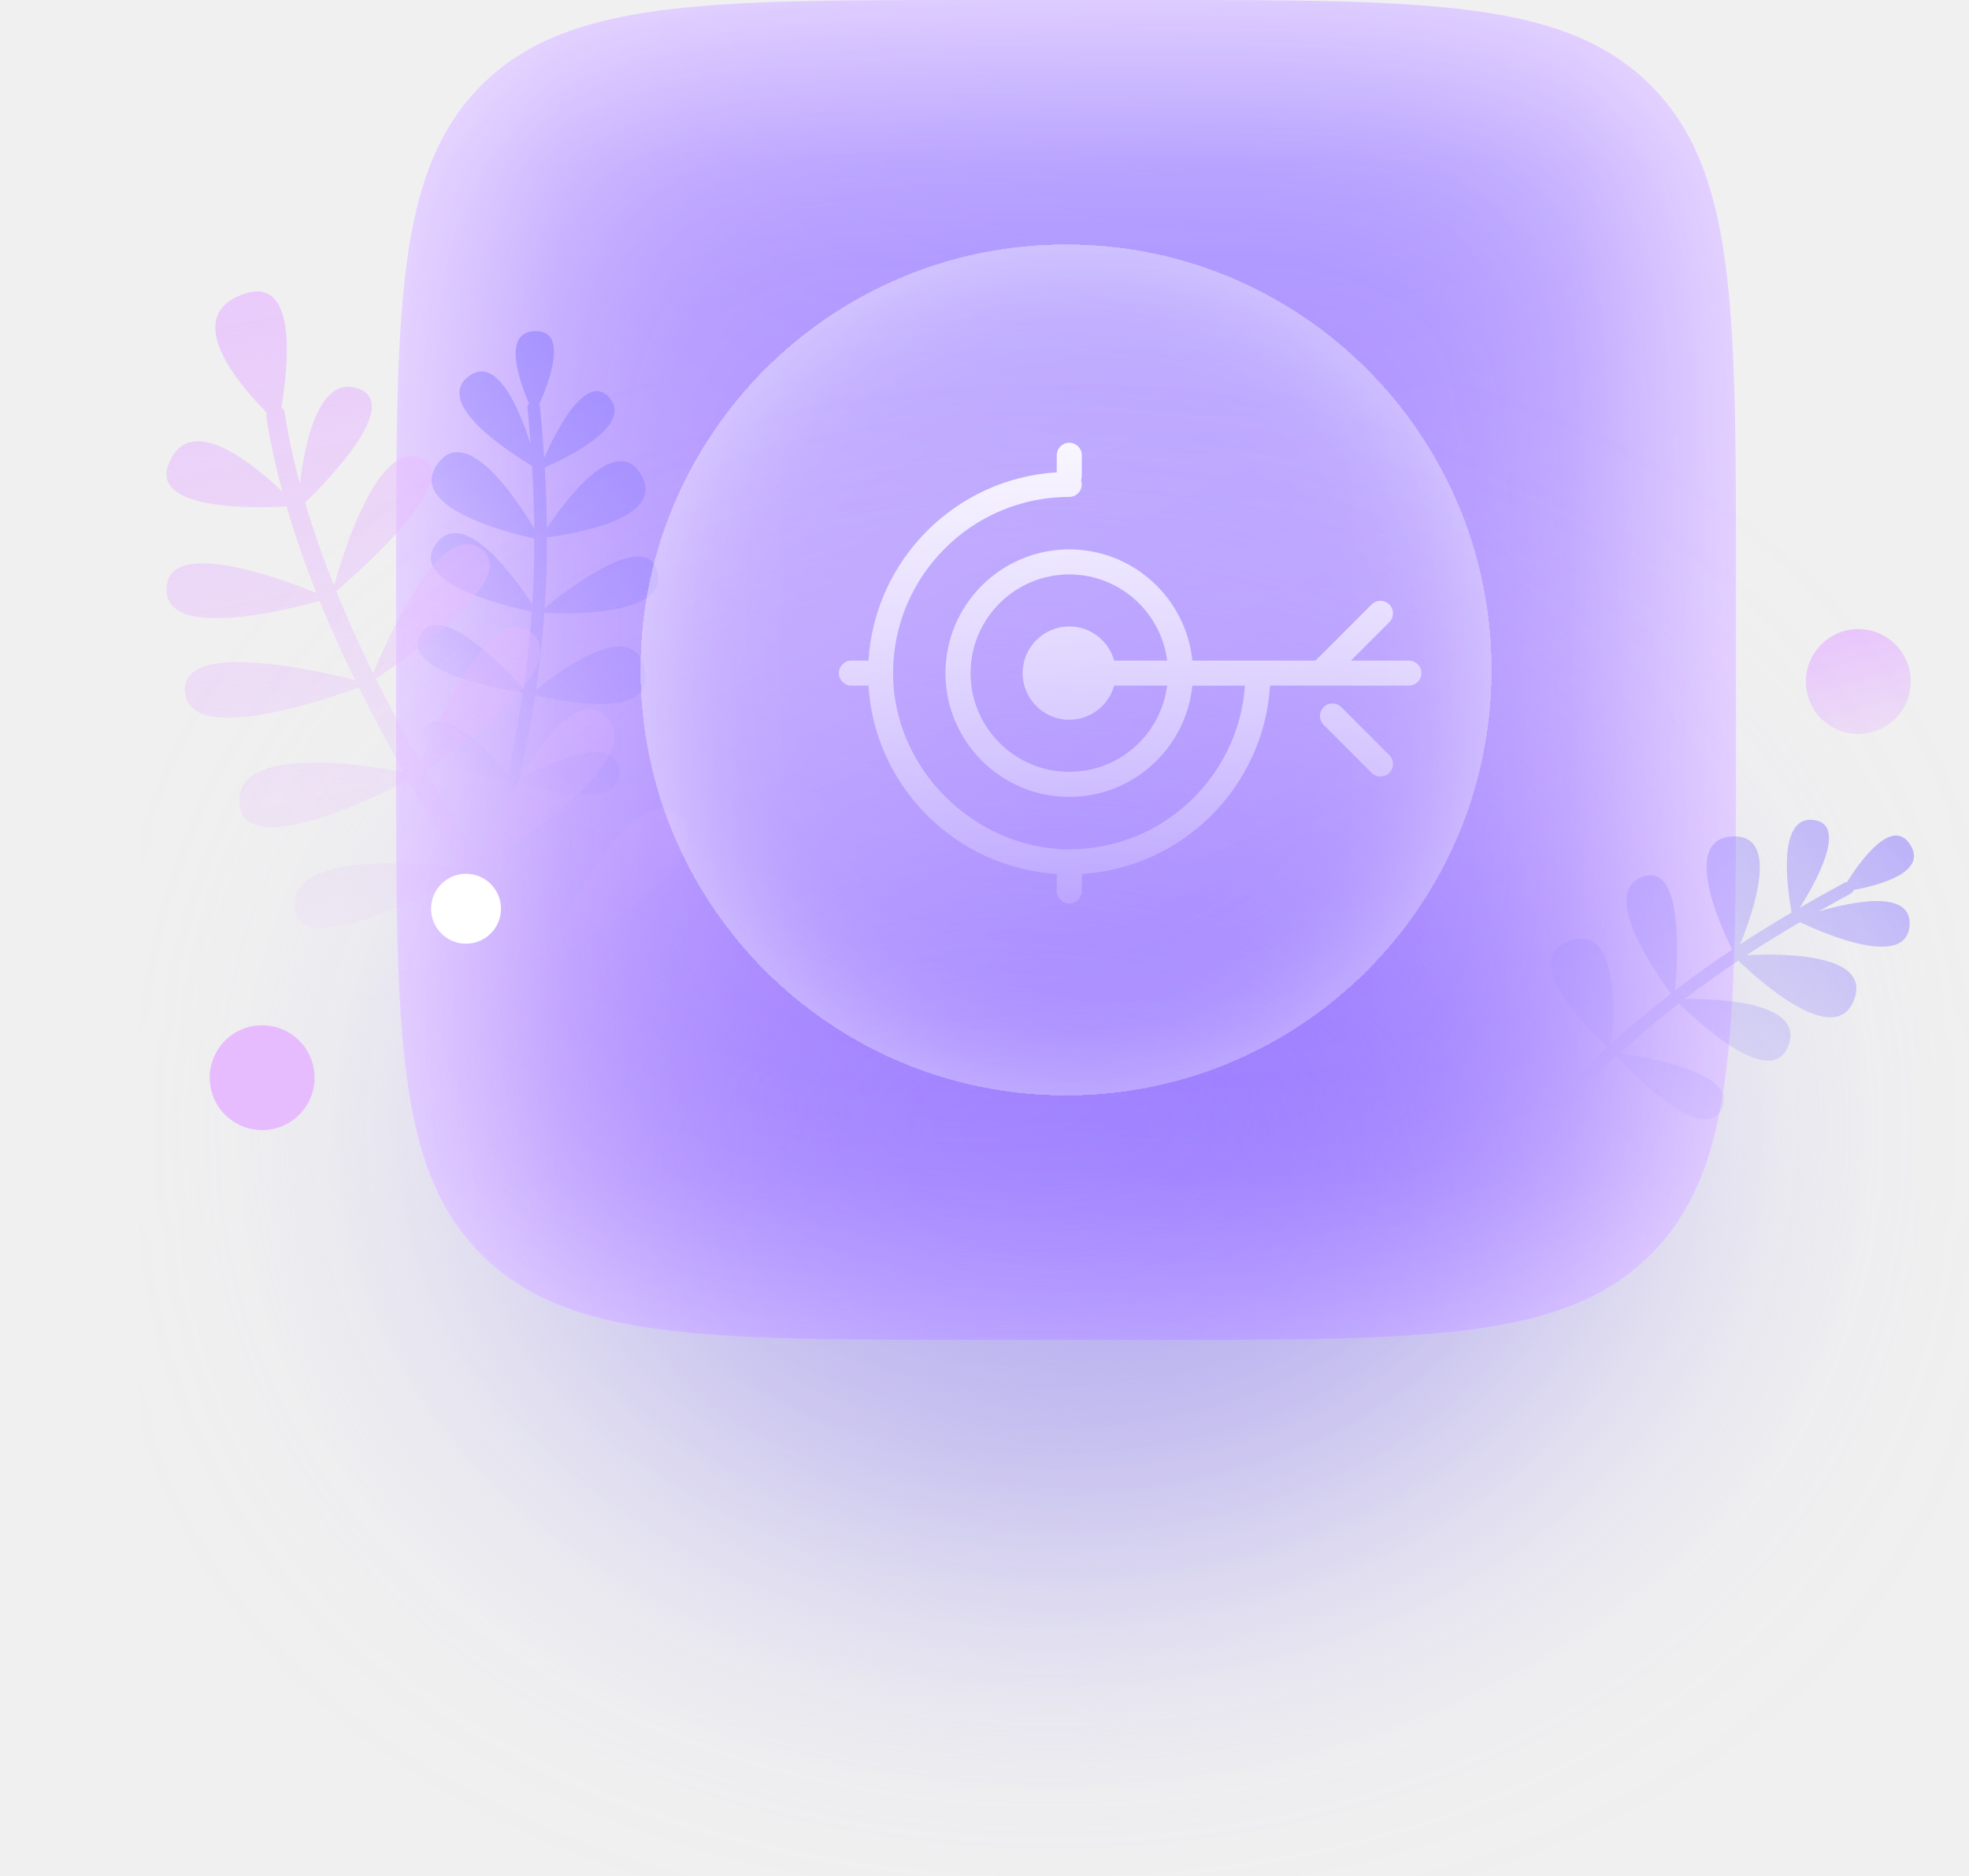
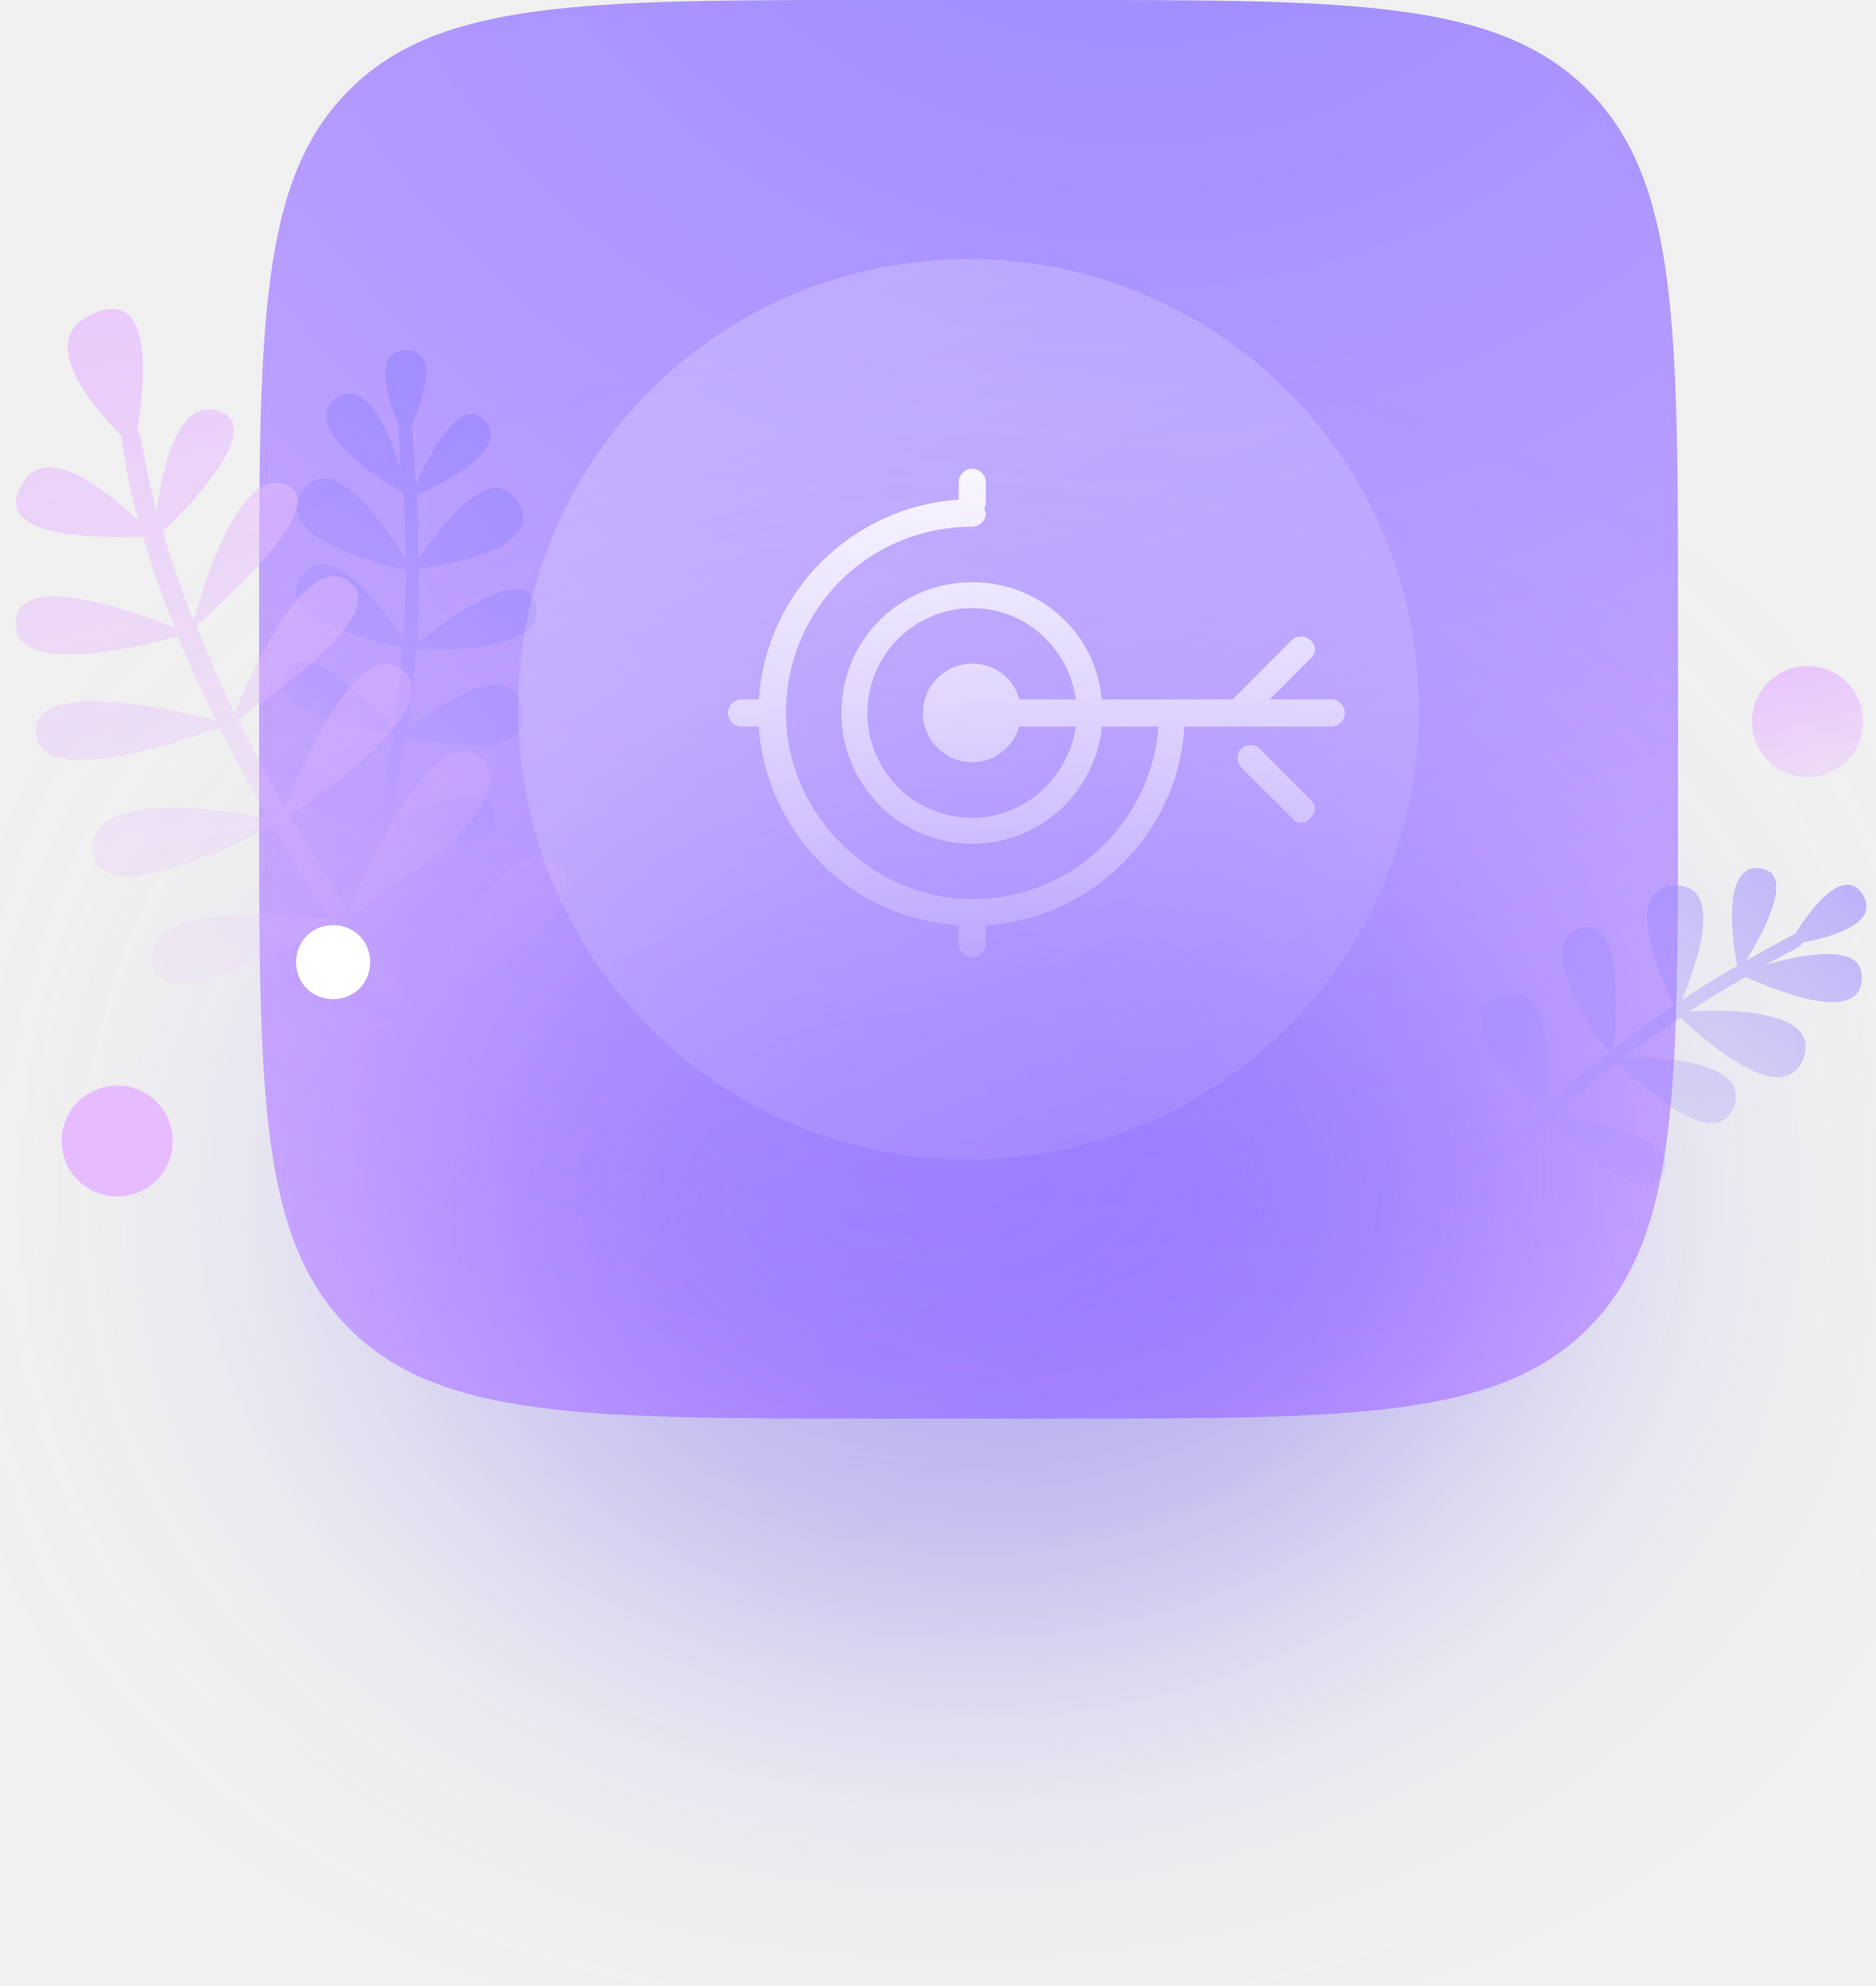
- <svg xmlns="http://www.w3.org/2000/svg" width="169" height="161" viewBox="0 0 169 161" fill="none">
-   <g filter="url(#filter0_i_67_685)">
-     <path d="M99 0H84C60.43 0 48.645 0 41.322 7.322C34 14.645 34 26.43 34 50V65C34 88.57 34 100.355 41.322 107.678C48.645 115 60.43 115 84 115H99C122.57 115 134.355 115 141.678 107.678C149 100.355 149 88.57 149 65V50C149 26.43 149 14.645 141.678 7.322C134.355 0 122.57 0 99 0Z" fill="url(#paint0_radial_67_685)" />
-   </g>
-   <path d="M37.603 39.747C40.101 36.425 44.345 42.836 45.856 45.37C45.839 43.571 45.771 41.783 45.663 39.984C43.793 38.87 37.154 34.631 40.232 32.297C42.667 30.451 44.609 35.193 45.539 38.131C45.462 37.095 45.374 36.054 45.275 35.002C45.261 34.858 45.31 34.725 45.4 34.625C44.545 32.645 43.044 28.372 46.044 28.421C48.765 28.466 47.134 32.8 46.28 34.716C46.319 34.781 46.347 34.854 46.354 34.934C46.492 36.404 46.61 37.854 46.704 39.296C47.719 37.016 50.302 31.918 52.272 34.098C54.47 36.531 48.534 39.352 46.755 40.123C46.857 41.859 46.922 43.585 46.94 45.32C48.489 43.001 52.833 37.133 54.994 40.698C57.305 44.51 49.201 45.84 46.944 46.132C46.948 48.117 46.891 50.119 46.756 52.168C48.653 50.619 55.469 45.363 56.411 49.048C57.396 52.898 48.824 52.707 46.725 52.603C46.575 54.744 46.34 56.938 46.008 59.217C47.779 57.776 54.524 52.655 55.379 57.616C56.121 61.928 47.793 60.117 45.943 59.664C45.599 61.945 45.155 64.316 44.6 66.805C46.371 65.87 52.988 62.623 53.128 66.168C53.27 69.777 46.198 67.701 44.521 67.158C44.1 69.013 43.617 70.935 43.065 72.937L42.01 72.678C42.563 70.673 43.046 68.748 43.467 66.892C41.441 66.62 34.316 65.455 36.179 62.702C37.977 60.048 42.22 64.794 43.569 66.431C44.108 64.004 44.54 61.688 44.875 59.46C42.888 59.151 34.409 57.638 36.057 54.522C37.715 51.387 43.432 57.442 44.926 59.11C45.259 56.83 45.493 54.636 45.644 52.496C43.43 52.039 34.626 49.97 37.577 46.492C39.974 43.666 44.288 49.732 45.686 51.878C45.807 49.961 45.861 48.085 45.86 46.224C43.538 45.717 34.771 43.515 37.603 39.748L37.603 39.747Z" fill="url(#paint1_linear_67_685)" />
-   <path d="M159.172 85.719C160.544 81.796 152.856 81.834 149.909 81.988C151.414 81.001 152.938 80.063 154.493 79.153C156.459 80.087 163.674 83.247 163.902 79.391C164.082 76.341 159.061 77.364 156.102 78.225C157.006 77.713 157.92 77.207 158.85 76.704C158.976 76.636 159.06 76.521 159.093 76.391C161.214 76 165.6 74.871 163.89 72.405C162.34 70.169 159.645 73.934 158.528 75.71C158.452 75.713 158.376 75.731 158.306 75.77C157.007 76.472 155.736 77.181 154.486 77.905C155.816 75.793 158.617 70.811 155.71 70.387C152.465 69.913 153.421 76.415 153.77 78.323C152.271 79.203 150.8 80.109 149.348 81.059C150.414 78.482 152.875 71.608 148.71 71.795C144.257 71.994 147.659 79.469 148.671 81.507C147.019 82.608 145.387 83.769 143.759 85.02C143.992 82.582 144.569 73.995 140.983 75.261C137.235 76.584 142.162 83.602 143.415 85.288C141.719 86.604 140.026 88.019 138.316 89.562C138.53 87.289 139.035 78.835 134.436 80.884C130.439 82.665 136.576 88.579 137.982 89.865C136.277 91.419 134.553 93.107 132.794 94.953C132.585 92.961 131.604 85.655 128.58 87.511C125.502 89.4 131.161 94.122 132.545 95.215C131.237 96.596 129.908 98.066 128.551 99.639L129.353 100.372C130.712 98.797 132.043 97.325 133.352 95.942C134.704 97.475 139.635 102.749 140.886 99.669C142.093 96.699 135.788 95.812 133.678 95.601C135.395 93.803 137.079 92.157 138.745 90.639C140.107 92.119 146.08 98.324 147.753 95.221C149.436 92.1 141.224 90.716 139.007 90.403C140.717 88.857 142.41 87.442 144.105 86.127C145.716 87.713 152.332 93.879 153.581 89.493C154.597 85.928 147.157 85.717 144.596 85.748C146.121 84.582 147.65 83.493 149.197 82.459C150.91 84.107 157.616 90.168 159.172 85.719L159.172 85.719Z" fill="url(#paint2_linear_67_685)" />
-   <circle cx="159.5" cy="58.5" r="4.5" fill="url(#paint3_linear_67_685)" />
-   <path d="M39.691 74.453C39.063 73.488 38.435 72.503 37.809 71.498C36.855 69.966 35.946 68.451 35.078 66.955C31.938 68.578 20.792 73.968 20.532 68.864C20.283 63.967 31.023 65.585 34.688 66.278C33.272 63.806 31.975 61.385 30.799 59.015C27.468 60.228 15.861 64.1 15.87 59.166C15.878 55.058 26.788 57.442 30.479 58.366C29.347 56.051 28.332 53.787 27.433 51.575C24.396 52.423 13.698 55.076 14.32 50.231C14.83 46.26 23.997 49.615 27.162 50.898C26.149 48.35 25.292 45.871 24.595 43.467C21.61 43.634 11.846 43.835 14.86 39.069C16.912 35.823 21.933 39.996 24.24 42.203C23.647 40.007 23.187 37.874 22.866 35.809C22.847 35.685 22.869 35.559 22.918 35.441C20.705 33.22 15.791 27.601 20.36 25.466C25.706 22.97 24.738 31.505 24.149 34.967C24.29 35.053 24.391 35.189 24.418 35.364C24.729 37.361 25.172 39.424 25.742 41.548C26.135 38.186 27.308 32.255 30.651 33.318C34.586 34.57 28.279 41.108 26.19 43.141C26.87 45.449 27.699 47.828 28.673 50.274C29.471 47.383 32.436 37.753 36.159 39.322C40.008 40.944 30.907 48.992 28.859 50.741C29.786 53.032 30.842 55.382 32.024 57.788C33.248 54.841 37.555 45.207 40.911 46.886C45.468 49.167 34.873 56.516 32.255 58.254C33.429 60.619 34.725 63.038 36.142 65.508C37.547 61.985 42.146 51.398 45.621 54.303C49.176 57.276 39.373 64.188 36.488 66.109C37.351 67.596 38.255 69.102 39.204 70.626C39.87 71.695 40.538 72.742 41.205 73.765C42.58 70.549 48.277 57.993 51.984 61.478C55.793 65.058 44.194 72.489 41.463 74.159C43.319 76.991 45.163 79.637 46.915 82.048C48.218 79.15 53.845 67.321 57.747 69.812C63.028 73.184 50.011 80.855 47.191 82.432C49.654 85.804 51.87 88.611 53.817 91.032L52.419 91.913C50.473 89.49 48.283 86.713 45.846 83.375C43.145 85.311 32.652 92.364 31.705 86.372C31.002 81.928 41.936 82.487 45.414 82.779C43.682 80.391 41.862 77.77 40.033 74.977C36.892 76.689 24.266 83.225 25.362 77.067C26.051 73.202 36.353 74.068 39.691 74.452L39.691 74.453Z" fill="url(#paint4_linear_67_685)" />
-   <g style="mix-blend-mode:multiply" filter="url(#filter1_f_67_685)">
-     <ellipse cx="90.5" cy="97" rx="48.5" ry="34" fill="url(#paint5_linear_67_685)" />
-   </g>
-   <g filter="url(#filter2_bi_67_685)">
-     <circle cx="91.5" cy="57.5" r="36.5" fill="url(#paint6_linear_67_685)" fill-opacity="0.3" />
-   </g>
-   <circle cx="22.5" cy="92.5" r="4.5" fill="#E7BCFF" />
-   <circle cx="40" cy="78" r="3" fill="white" />
-   <path fill-rule="evenodd" clip-rule="evenodd" d="M115.949 56.702H120.926C121.519 56.702 122 57.183 122 57.776C122 58.369 121.519 58.85 120.926 58.85H109.012C108.477 67.521 101.519 74.477 92.851 75.012V76.478C92.851 77.071 92.369 77.552 91.776 77.552C91.183 77.552 90.702 77.071 90.702 76.478V75.012C82.033 74.477 75.075 67.519 74.54 58.85H73.075C72.481 58.85 72 58.369 72 57.776C72 57.183 72.481 56.702 73.075 56.702H74.54C75.075 48.031 82.031 41.075 90.702 40.54V39.074C90.702 38.481 91.183 38 91.776 38C92.369 38 92.851 38.481 92.851 39.074V40.886C92.851 41.006 92.825 41.122 92.788 41.232C92.825 41.339 92.851 41.455 92.851 41.578C92.851 42.171 92.369 42.652 91.776 42.652C83.436 42.652 76.652 49.436 76.652 57.776C76.652 66.116 83.797 72.902 91.774 72.902C99.751 72.902 106.3 66.692 106.855 58.853H102.34C101.798 64.208 97.266 68.4 91.772 68.4C85.914 68.4 81.15 63.636 81.15 57.778C81.15 51.92 85.914 47.156 91.772 47.156C97.266 47.156 101.801 51.349 102.34 56.704H112.908L117.726 51.886C118.145 51.467 118.826 51.467 119.245 51.886C119.664 52.305 119.664 52.986 119.245 53.405L115.949 56.702ZM83.303 57.776C83.303 62.448 87.105 66.249 91.776 66.249C96.085 66.249 99.647 63.017 100.178 58.85H95.629C95.159 60.537 93.611 61.779 91.776 61.779C89.569 61.779 87.773 59.983 87.773 57.776C87.773 55.569 89.569 53.773 91.776 53.773C93.611 53.773 95.159 55.015 95.629 56.702H100.178C99.647 52.535 96.085 49.303 91.776 49.303C87.105 49.303 83.303 53.104 83.303 57.776ZM113.604 60.696C114.023 60.277 114.705 60.277 115.124 60.696H115.126L119.25 64.82C119.669 65.239 119.669 65.92 119.25 66.339C119.039 66.548 118.764 66.653 118.489 66.653C118.214 66.653 117.939 66.55 117.728 66.339L113.604 62.216C113.185 61.797 113.185 61.115 113.604 60.696Z" fill="url(#paint7_linear_67_685)" />
+ <svg xmlns="http://www.w3.org/2000/svg" version="1.2" viewBox="0 0 152 161" width="152" height="161">
  <defs>
-     <filter id="filter0_i_67_685" x="34" y="0" width="115" height="115" filterUnits="userSpaceOnUse" color-interpolation-filters="sRGB">
-       <feFlood flood-opacity="0" result="BackgroundImageFix" />
-       <feBlend mode="normal" in="SourceGraphic" in2="BackgroundImageFix" result="shape" />
-       <feColorMatrix in="SourceAlpha" type="matrix" values="0 0 0 0 0 0 0 0 0 0 0 0 0 0 0 0 0 0 127 0" result="hardAlpha" />
-       <feOffset />
+     <radialGradient id="g1" cx="92" cy="-33.2" r="210.8" gradientUnits="userSpaceOnUse">
+       <stop offset="0" stop-color="#9686ff" />
+       <stop offset="1" stop-color="#e7bcff" />
+     </radialGradient>
+     <linearGradient id="g2" x1="56.8" y1="21.9" x2="28.4" y2="67.5" gradientUnits="userSpaceOnUse">
+       <stop offset="0" stop-color="#9686ff" />
+       <stop offset="1" stop-color="#9686ff" stop-opacity="0" />
+     </linearGradient>
+     <linearGradient id="g3" x1="163.1" y1="46.7" x2="119.3" y2="90.9" gradientUnits="userSpaceOnUse">
+       <stop offset="0" stop-color="#9686ff" />
+       <stop offset="1" stop-color="#9686ff" stop-opacity="0" />
+     </linearGradient>
+     <linearGradient id="g4" x1="139.9" y1="51.6" x2="144.9" y2="71.4" gradientUnits="userSpaceOnUse">
+       <stop offset="0" stop-color="#e7bcff" />
+       <stop offset="1" stop-color="#e7bcff" stop-opacity="0" />
+     </linearGradient>
+     <linearGradient id="g5" x1="10.3" y1=".1" x2="28.5" y2="86.5" gradientUnits="userSpaceOnUse">
+       <stop offset="0" stop-color="#e7bcff" />
+       <stop offset="1" stop-color="#e7bcff" stop-opacity="0" />
+     </linearGradient>
+     <filter x="-50%" y="-50%" width="200%" height="200%" id="f1">
      <feGaussianBlur stdDeviation="15" />
-       <feComposite in2="hardAlpha" operator="arithmetic" k2="-1" k3="1" />
-       <feColorMatrix type="matrix" values="0 0 0 0 0.967 0 0 0 0 0.908 0 0 0 0 1 0 0 0 1 0" />
-       <feBlend mode="normal" in2="shape" result="effect1_innerShadow_67_685" />
    </filter>
-     <filter id="filter1_f_67_685" x="12" y="33" width="157" height="128" filterUnits="userSpaceOnUse" color-interpolation-filters="sRGB">
-       <feFlood flood-opacity="0" result="BackgroundImageFix" />
-       <feBlend mode="normal" in="SourceGraphic" in2="BackgroundImageFix" result="shape" />
-       <feGaussianBlur stdDeviation="15" result="effect1_foregroundBlur_67_685" />
-     </filter>
-     <filter id="filter2_bi_67_685" x="35" y="1" width="113" height="113" filterUnits="userSpaceOnUse" color-interpolation-filters="sRGB">
-       <feFlood flood-opacity="0" result="BackgroundImageFix" />
-       <feGaussianBlur in="BackgroundImageFix" stdDeviation="10" />
-       <feComposite in2="SourceAlpha" operator="in" result="effect1_backgroundBlur_67_685" />
-       <feBlend mode="normal" in="SourceGraphic" in2="effect1_backgroundBlur_67_685" result="shape" />
-       <feColorMatrix in="SourceAlpha" type="matrix" values="0 0 0 0 0 0 0 0 0 0 0 0 0 0 0 0 0 0 127 0" result="hardAlpha" />
-       <feOffset />
-       <feGaussianBlur stdDeviation="5.5" />
-       <feComposite in2="hardAlpha" operator="arithmetic" k2="-1" k3="1" />
-       <feColorMatrix type="matrix" values="0 0 0 0 1 0 0 0 0 1 0 0 0 0 1 0 0 0 0.44 0" />
-       <feBlend mode="normal" in2="shape" result="effect2_innerShadow_67_685" />
-     </filter>
-     <radialGradient id="paint0_radial_67_685" cx="0" cy="0" r="1" gradientUnits="userSpaceOnUse" gradientTransform="translate(104.988 -33.2262) rotate(106.179) scale(210.772 210.802)">
-       <stop stop-color="#9686FF" />
-       <stop offset="1" stop-color="#E7BCFF" />
-     </radialGradient>
-     <linearGradient id="paint1_linear_67_685" x1="69.765" y1="21.897" x2="41.428" y2="67.48" gradientUnits="userSpaceOnUse">
-       <stop stop-color="#9686FF" />
-       <stop offset="1" stop-color="#9686FF" stop-opacity="0" />
+     <linearGradient id="g6" x1="29" y1="22.7" x2="81.8" y2="178.3" gradientUnits="userSpaceOnUse">
+       <stop offset="0" stop-color="#ffffff" />
+       <stop offset="1" stop-color="#9686ff" />
    </linearGradient>
-     <linearGradient id="paint2_linear_67_685" x1="176.099" y1="46.69" x2="132.261" y2="90.881" gradientUnits="userSpaceOnUse">
-       <stop stop-color="#9686FF" />
-       <stop offset="1" stop-color="#9686FF" stop-opacity="0" />
+     <linearGradient id="g7" x1="42" y1="-22.3" x2="115" y2="128.6" gradientUnits="userSpaceOnUse">
+       <stop offset="0" stop-color="#ffffff" />
+       <stop offset="1" stop-color="#ffffff" stop-opacity="0" />
    </linearGradient>
-     <linearGradient id="paint3_linear_67_685" x1="152.857" y1="51.56" x2="157.9" y2="71.399" gradientUnits="userSpaceOnUse">
-       <stop stop-color="#E7BCFF" />
-       <stop offset="1" stop-color="#E7BCFF" stop-opacity="0" />
-     </linearGradient>
-     <linearGradient id="paint4_linear_67_685" x1="23.308" y1="0.07" x2="41.466" y2="86.45" gradientUnits="userSpaceOnUse">
-       <stop stop-color="#E7BCFF" />
-       <stop offset="1" stop-color="#E7BCFF" stop-opacity="0" />
-     </linearGradient>
-     <linearGradient id="paint5_linear_67_685" x1="42" y1="22.661" x2="94.755" y2="178.271" gradientUnits="userSpaceOnUse">
-       <stop stop-color="white" />
-       <stop offset="1" stop-color="#9686FF" />
-     </linearGradient>
-     <linearGradient id="paint6_linear_67_685" x1="55" y1="-22.305" x2="128" y2="128.644" gradientUnits="userSpaceOnUse">
-       <stop stop-color="white" />
-       <stop offset="1" stop-color="white" stop-opacity="0" />
-     </linearGradient>
-     <linearGradient id="paint7_linear_67_685" x1="97" y1="32.642" x2="97" y2="86.222" gradientUnits="userSpaceOnUse">
-       <stop stop-color="white" />
-       <stop offset="1" stop-color="white" stop-opacity="0" />
+     <linearGradient id="g8" x1="84" y1="32.6" x2="84" y2="86.2" gradientUnits="userSpaceOnUse">
+       <stop offset="0" stop-color="#ffffff" />
+       <stop offset="1" stop-color="#ffffff" stop-opacity="0" />
    </linearGradient>
  </defs>
+   <style>
+ 		.s0 { fill: url(#g1) } 
+ 		.s1 { fill: url(#g2) } 
+ 		.s2 { fill: url(#g3) } 
+ 		.s3 { fill: url(#g4) } 
+ 		.s4 { fill: url(#g5) } 
+ 		.s5 { mix-blend-mode: multiply;filter: url(#f1);fill: url(#g6) } 
+ 		.s6 { opacity: .3;fill: url(#g7) } 
+ 		.s7 { fill: #e7bcff } 
+ 		.s8 { fill: #ffffff } 
+ 		.s9 { fill: url(#g8) } 
+ 	</style>
+   <g id="Layer">
+     <path id="Layer" class="s0" d="m86 0h-15c-23.6 0-35.4 0-42.7 7.3-7.3 7.3-7.3 19.1-7.3 42.7v15c0 23.6 0 35.4 7.3 42.7 7.3 7.3 19.1 7.3 42.7 7.3h15c23.6 0 35.4 0 42.7-7.3 7.3-7.3 7.3-19.1 7.3-42.7v-15c0-23.6 0-35.4-7.3-42.7-7.3-7.3-19.1-7.3-42.7-7.3z" />
+   </g>
+   <path id="Layer" class="s1" d="m24.6 39.7c2.5-3.3 6.7 3.1 8.3 5.7q-0.1-2.7-0.2-5.4c-1.9-1.1-8.5-5.4-5.5-7.7 2.5-1.8 4.4 2.9 5.3 5.8q-0.1-1.5-0.2-3.1 0-0.2 0.1-0.4c-0.9-2-2.4-6.2 0.6-6.2 2.8 0.1 1.1 4.4 0.3 6.3q0 0.1 0.1 0.2 0.2 2.2 0.3 4.4c1-2.3 3.6-7.4 5.6-5.2 2.2 2.4-3.8 5.3-5.5 6q0.1 2.6 0.1 5.2c1.6-2.3 5.9-8.2 8.1-4.6 2.3 3.8-5.8 5.1-8.1 5.4q0.1 3-0.1 6.1c1.9-1.6 8.7-6.8 9.6-3.2 1 3.9-7.6 3.7-9.7 3.6q-0.2 3.2-0.7 6.6c1.8-1.4 8.5-6.5 9.4-1.6 0.7 4.3-7.6 2.5-9.5 2.1q-0.5 3.4-1.3 7.1c1.8-0.9 8.4-4.2 8.5-0.6 0.2 3.6-6.9 1.5-8.6 1q-0.6 2.7-1.4 5.7l-1.1-0.2q0.8-3 1.5-5.8c-2.1-0.3-9.2-1.4-7.3-4.2 1.8-2.7 6 2.1 7.4 3.7q0.8-3.6 1.3-6.9c-2-0.3-10.5-1.9-8.8-5 1.6-3.1 7.3 2.9 8.8 4.6q0.5-3.4 0.7-6.6c-2.2-0.5-11-2.5-8-6 2.4-2.8 6.7 3.2 8.1 5.4q0.2-2.9 0.2-5.7c-2.4-0.5-11.1-2.7-8.3-6.5z" />
+   <path id="Layer" class="s2" d="m146.2 85.7c1.3-3.9-6.3-3.9-9.3-3.7q2.3-1.5 4.6-2.8c2 0.9 9.2 4 9.4 0.2 0.2-3.1-4.8-2-7.8-1.2q1.4-0.7 2.8-1.5 0.1-0.1 0.2-0.3c2.1-0.4 6.5-1.5 4.8-4-1.6-2.2-4.3 1.5-5.4 3.3q-0.1 0-0.2 0.1-1.9 1-3.8 2.1c1.3-2.1 4.1-7.1 1.2-7.5-3.2-0.5-2.3 6-1.9 7.9q-2.3 1.3-4.5 2.8c1.1-2.6 3.6-9.5-0.6-9.3-4.4 0.2-1 7.7 0 9.7q-2.5 1.7-4.9 3.5c0.2-2.4 0.8-11-2.8-9.7-3.8 1.3 1.2 8.3 2.4 10q-2.5 2-5.1 4.3c0.2-2.3 0.7-10.8-3.9-8.7-4 1.8 2.2 7.7 3.6 9q-2.6 2.3-5.2 5.1c-0.2-2-1.2-9.3-4.2-7.5-3.1 1.9 2.6 6.6 3.9 7.7q-1.9 2.1-3.9 4.4l0.8 0.8q2-2.4 4-4.5c1.3 1.6 6.2 6.8 7.5 3.8 1.2-3-5.1-3.9-7.2-4.1q2.5-2.7 5-5c1.4 1.5 7.4 7.7 9.1 4.6 1.6-3.1-6.6-4.5-8.8-4.8q2.6-2.3 5.1-4.3c1.6 1.6 8.2 7.8 9.5 3.4 1-3.6-6.4-3.8-9-3.8q2.3-1.7 4.6-3.2c1.7 1.6 8.4 7.7 10 3.2z" />
+   <path id="Layer" class="s3" d="m146.5 63c-2.5 0-4.5-2-4.5-4.5 0-2.5 2-4.5 4.5-4.5 2.5 0 4.5 2 4.5 4.5 0 2.5-2 4.5-4.5 4.5z" />
+   <path id="Layer" class="s4" d="m26.7 74.5q-1-1.5-1.9-3-1.4-2.3-2.7-4.5c-3.2 1.6-14.3 7-14.6 1.9-0.2-4.9 10.5-3.3 14.2-2.6q-2.1-3.7-3.9-7.3c-3.3 1.2-14.9 5.1-14.9 0.2 0-4.1 10.9-1.8 14.6-0.8q-1.7-3.5-3.1-6.8c-3 0.8-13.7 3.5-13.1-1.4 0.5-3.9 9.7-0.6 12.9 0.7q-1.6-3.8-2.6-7.4c-3 0.1-12.8 0.3-9.7-4.4 2-3.3 7 0.9 9.3 3.1q-0.9-3.3-1.3-6.4-0.1-0.2 0-0.4c-2.2-2.2-7.1-7.8-2.5-9.9 5.3-2.5 4.3 6 3.7 9.5q0.3 0.1 0.3 0.4 0.5 3 1.3 6.1c0.4-3.3 1.6-9.2 5-8.2 3.9 1.3-2.4 7.8-4.5 9.8q1 3.5 2.5 7.2c0.8-2.9 3.7-12.5 7.5-11 3.8 1.6-5.3 9.7-7.3 11.4q1.4 3.5 3.1 7.1c1.2-3 5.6-12.6 8.9-10.9 4.6 2.3-6 9.6-8.6 11.4q1.7 3.5 3.8 7.2c1.4-3.5 6-14.1 9.5-11.2 3.6 3-6.2 9.9-9.1 11.8q1.3 2.2 2.7 4.5 1 1.6 2 3.2c1.4-3.3 7.1-15.8 10.8-12.3 3.8 3.6-7.8 11-10.5 12.7 1.8 2.8 3.7 5.4 5.4 7.8 1.3-2.8 6.9-14.7 10.8-12.2 5.3 3.4-7.7 11.1-10.5 12.6 2.5 3.4 4.7 6.2 6.6 8.6l-1.4 0.9c-1.9-2.4-4.1-5.2-6.6-8.5-2.7 1.9-13.1 9-14.1 3-0.7-4.5 10.2-3.9 13.7-3.6-1.7-2.4-3.5-5-5.4-7.8-3.1 1.7-15.7 8.2-14.6 2.1 0.7-3.9 11-3 14.3-2.6z" />
+   <g id="Layer">
+     <path id="Layer" class="s5" d="m77.5 131c-26.8 0-48.5-15.2-48.5-34 0-18.8 21.7-34 48.5-34 26.8 0 48.5 15.2 48.5 34 0 18.8-21.7 34-48.5 34z" />
+   </g>
+   <g id="Layer">
+     <path id="Layer" class="s6" d="m78.5 94c-20.2 0-36.5-16.3-36.5-36.5 0-20.2 16.3-36.5 36.5-36.5 20.2 0 36.5 16.3 36.5 36.5 0 20.2-16.3 36.5-36.5 36.5z" />
+   </g>
+   <path id="Layer" class="s7" d="m9.5 97c-2.5 0-4.5-2-4.5-4.5 0-2.5 2-4.5 4.5-4.5 2.5 0 4.5 2 4.5 4.5 0 2.5-2 4.5-4.5 4.5z" />
+   <path id="Layer" class="s8" d="m27 81c-1.7 0-3-1.3-3-3 0-1.7 1.3-3 3-3 1.7 0 3 1.3 3 3 0 1.7-1.3 3-3 3z" />
+   <path id="Layer" fill-rule="evenodd" class="s9" d="m102.9 56.7h5c0.6 0 1.1 0.5 1.1 1.1 0 0.6-0.5 1.1-1.1 1.1h-11.9c-0.5 8.6-7.5 15.6-16.1 16.1v1.5c0 0.6-0.5 1.1-1.1 1.1-0.6 0-1.1-0.5-1.1-1.1v-1.5c-8.7-0.5-15.6-7.5-16.2-16.1h-1.4c-0.6 0-1.1-0.5-1.1-1.1 0-0.6 0.5-1.1 1.1-1.1h1.4c0.6-8.7 7.5-15.6 16.2-16.2v-1.4c0-0.6 0.5-1.1 1.1-1.1 0.6 0 1.1 0.5 1.1 1.1v1.8q-0.1 0.2-0.1 0.3 0 0.2 0.1 0.4c0 0.6-0.5 1.1-1.1 1.1-8.4 0-15.1 6.7-15.1 15.1 0 8.3 7.1 15.1 15.1 15.1 8 0 14.5-6.2 15.1-14h-4.6c-0.5 5.3-5 9.5-10.5 9.5-5.9 0-10.6-4.8-10.6-10.6 0-5.9 4.7-10.6 10.6-10.6 5.5 0 10 4.1 10.5 9.5h10.6l4.8-4.8c0.4-0.4 1.1-0.4 1.5 0 0.5 0.4 0.5 1.1 0 1.5zm-32.6 1.1c0 4.7 3.8 8.5 8.5 8.5 4.3 0 7.8-3.3 8.4-7.4h-4.6c-0.4 1.6-2 2.9-3.8 2.9-2.2 0-4-1.8-4-4 0-2.2 1.8-4 4-4 1.8 0 3.4 1.2 3.8 2.9h4.6c-0.6-4.2-4.1-7.4-8.4-7.4-4.7 0-8.5 3.8-8.5 8.5zm30.3 2.9c0.4-0.4 1.1-0.4 1.5 0l4.1 4.1c0.5 0.4 0.5 1.1 0 1.5-0.2 0.3-0.4 0.4-0.7 0.4-0.3 0-0.6-0.1-0.8-0.4l-4.1-4.1c-0.4-0.4-0.4-1.1 0-1.5z" />
</svg>
